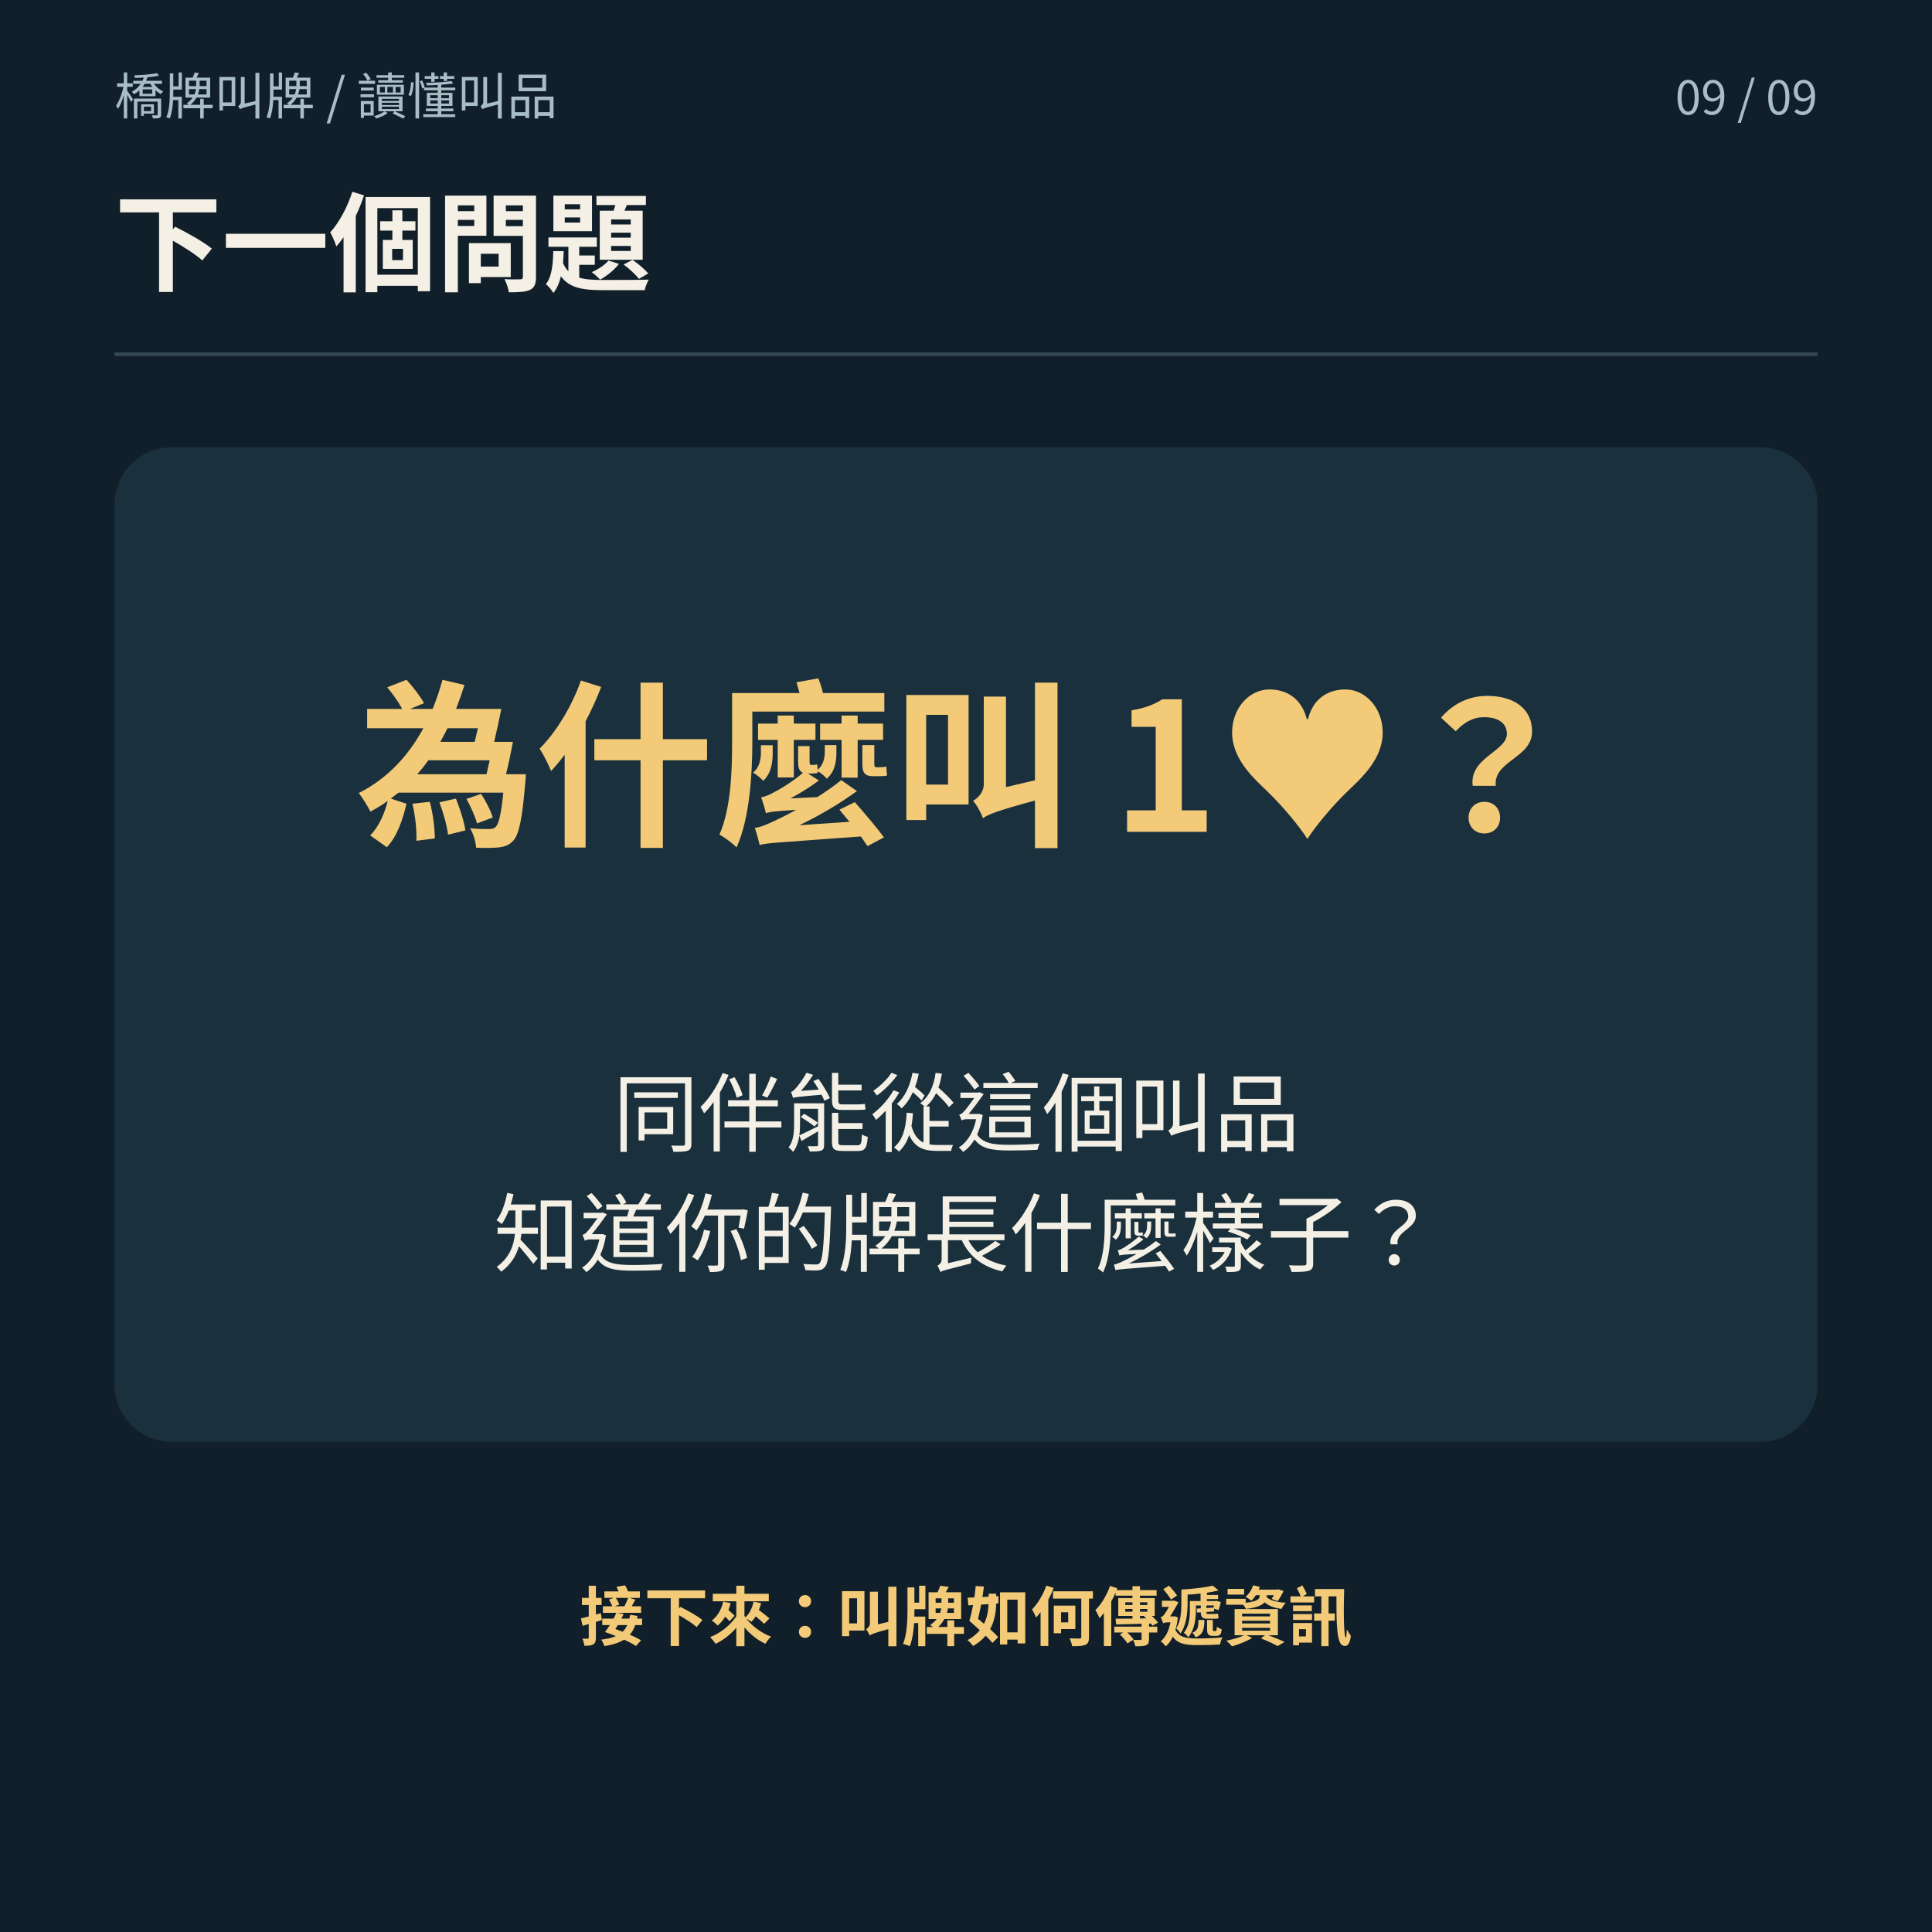
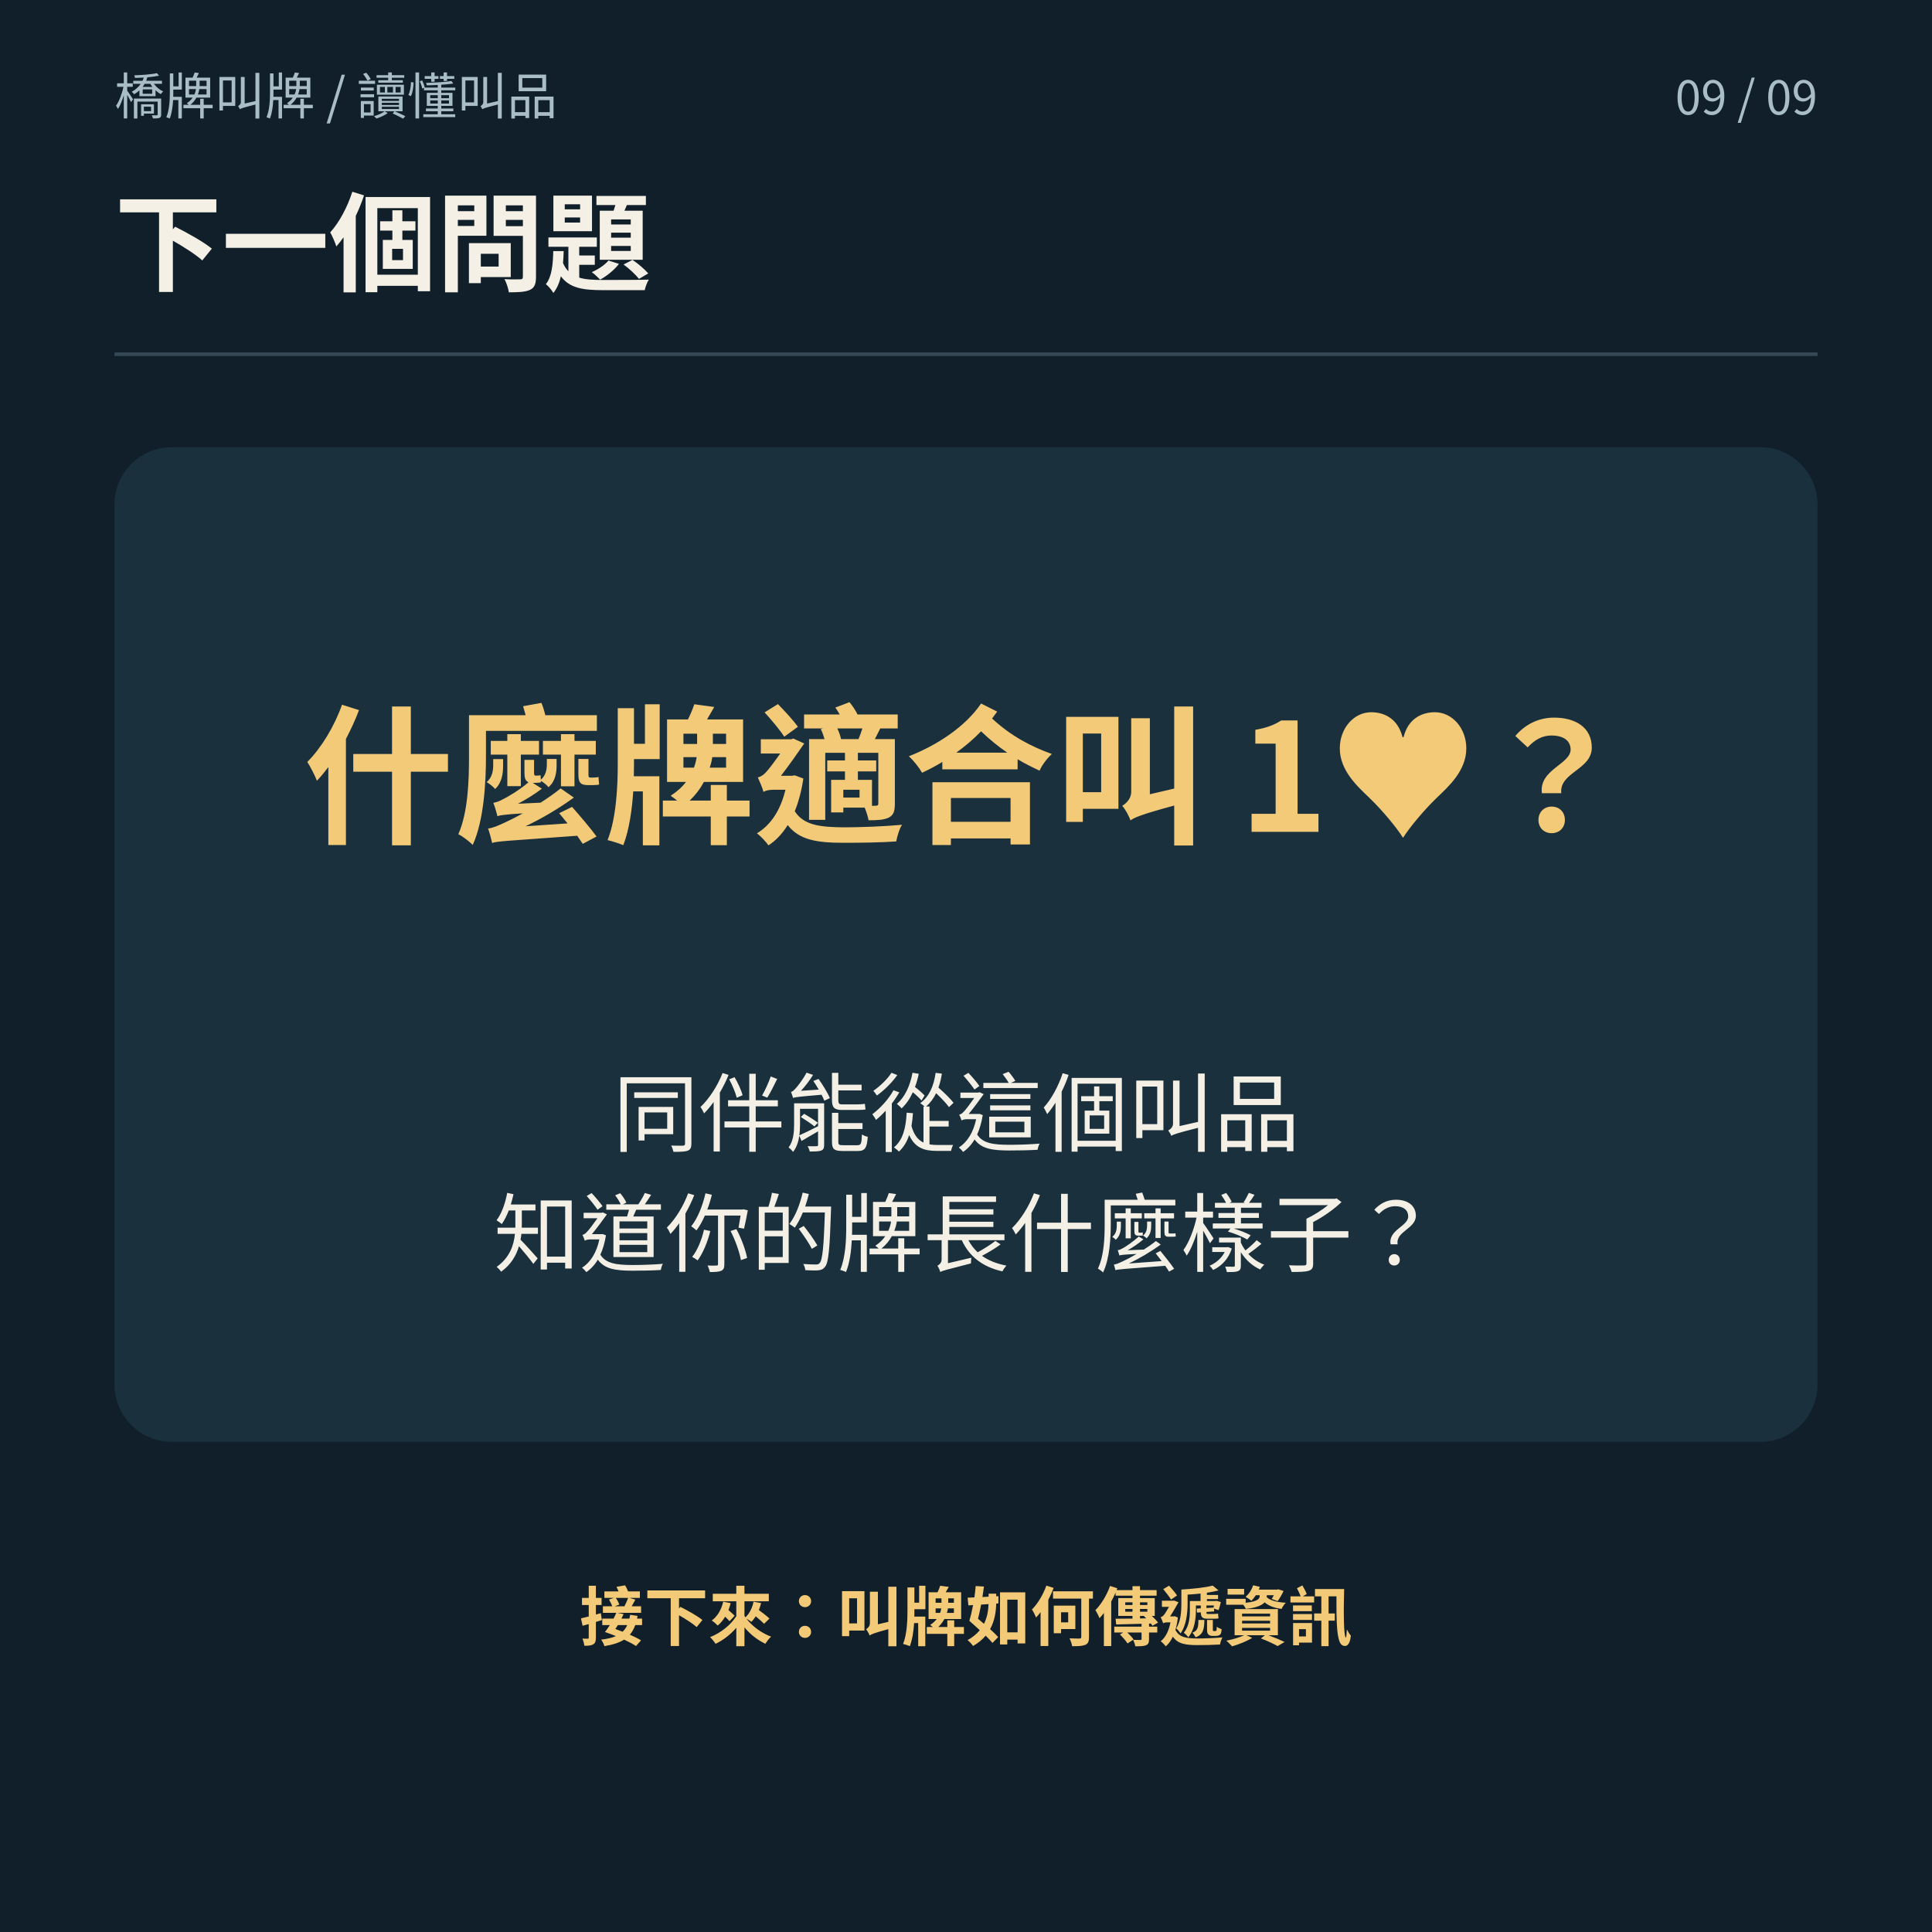
<svg xmlns="http://www.w3.org/2000/svg" width="1080" height="1080" viewBox="0 0 1080 1080">
  <rect width="1080" height="1080" fill="#101f29" />
  <text x="64" y="64" font-family="Noto Sans CJK TC" font-size="28" font-weight="500" fill="#a9bdc7" text-anchor="start">
    <tspan x="64" dy="0">橋牌叫牌  /  讀懂叫品</tspan>
  </text>
  <text x="1016" y="64" font-family="Noto Sans CJK TC" font-size="26" font-weight="500" fill="#a9bdc7" text-anchor="end">
    <tspan x="1016" dy="0">09 / 09</tspan>
  </text>
  <text x="64" y="158" font-family="Noto Sans CJK TC" font-size="60" font-weight="700" fill="#f4f0e5" text-anchor="start">
    <tspan x="64" dy="0">下一個問題</tspan>
  </text>
  <path d="M64 198H1016" stroke="#344955" stroke-width="2" />
  <rect x="64" y="250" width="952" height="556" rx="32" fill="#1a303d" />
-   <text x="540" y="465" font-family="Noto Sans CJK TC" font-size="100" font-weight="700" fill="#f3ca78" text-anchor="middle">
-     <tspan x="540" dy="0">為什麼叫 1♥？</tspan>
+   <text x="540" y="465" font-family="Noto Sans CJK TC" font-size="84" font-weight="700" fill="#f3ca78" text-anchor="middle">
+     <tspan x="540" dy="0">什麼牌適合叫 1♥？</tspan>
  </text>
  <text x="540" y="640" font-family="Noto Sans CJK TC" font-size="48" font-weight="500" fill="#f4f0e5" text-anchor="middle">
    <tspan x="540" dy="0">同伴能從這個叫品</tspan>
    <tspan x="540" dy="67.2">知道你的牌長什麼樣子？</tspan>
  </text>
  <text x="540" y="917" font-family="Noto Sans CJK TC" font-size="36" font-weight="600" fill="#f3ca78" text-anchor="middle">
    <tspan x="540" dy="0">接下來：叫牌如何傳遞資訊</tspan>
  </text>
</svg>
